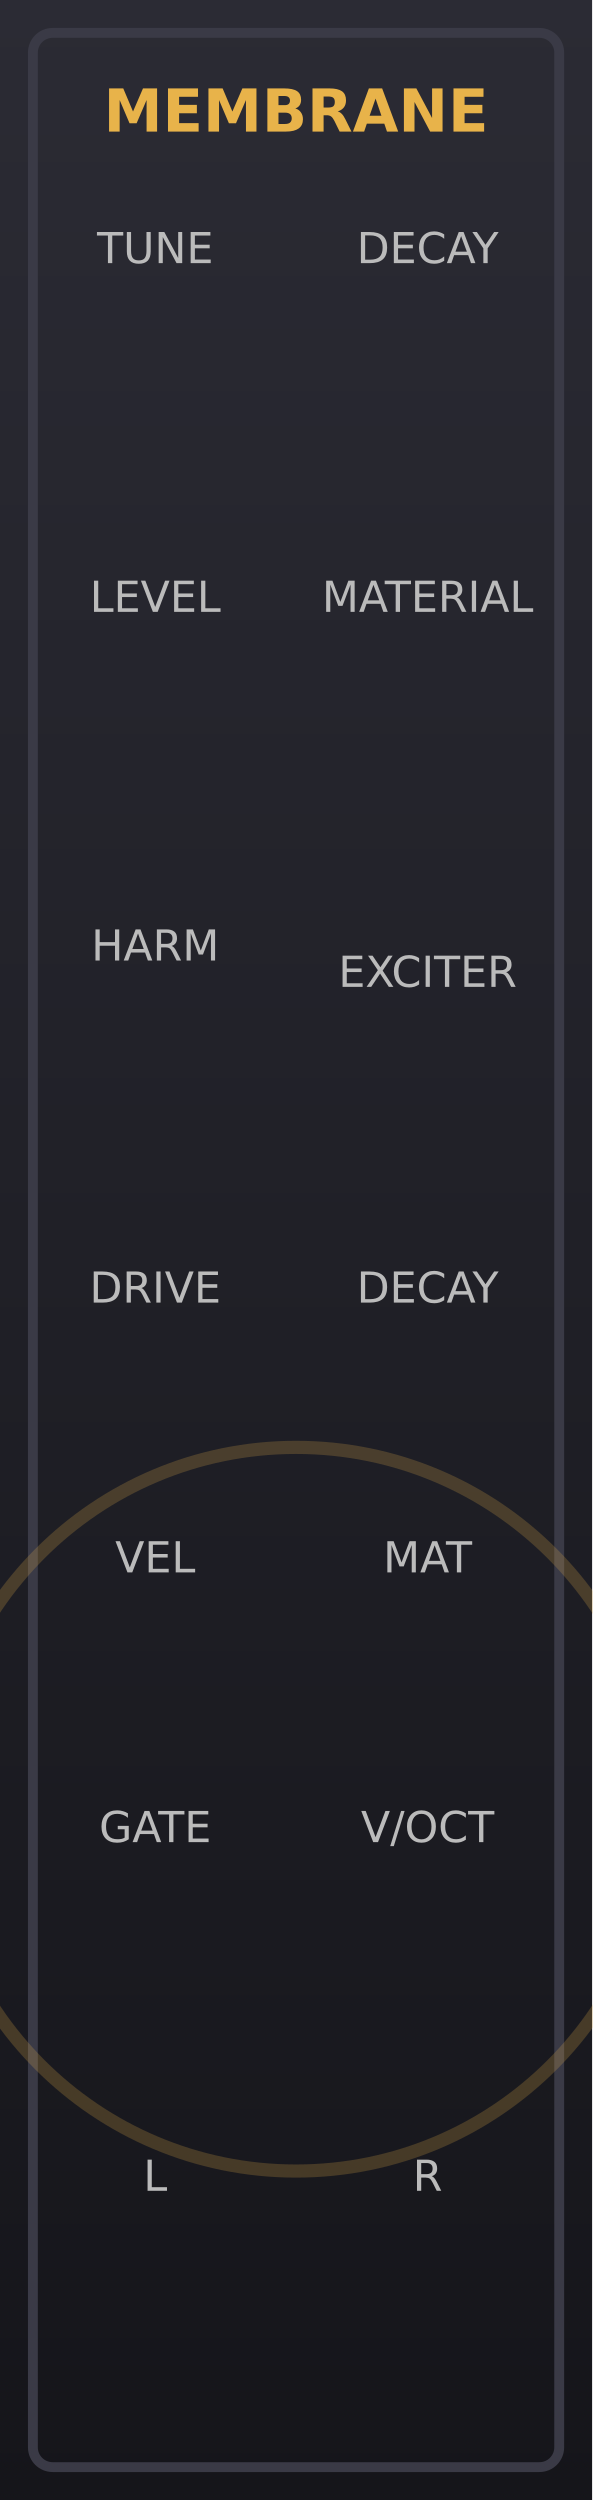
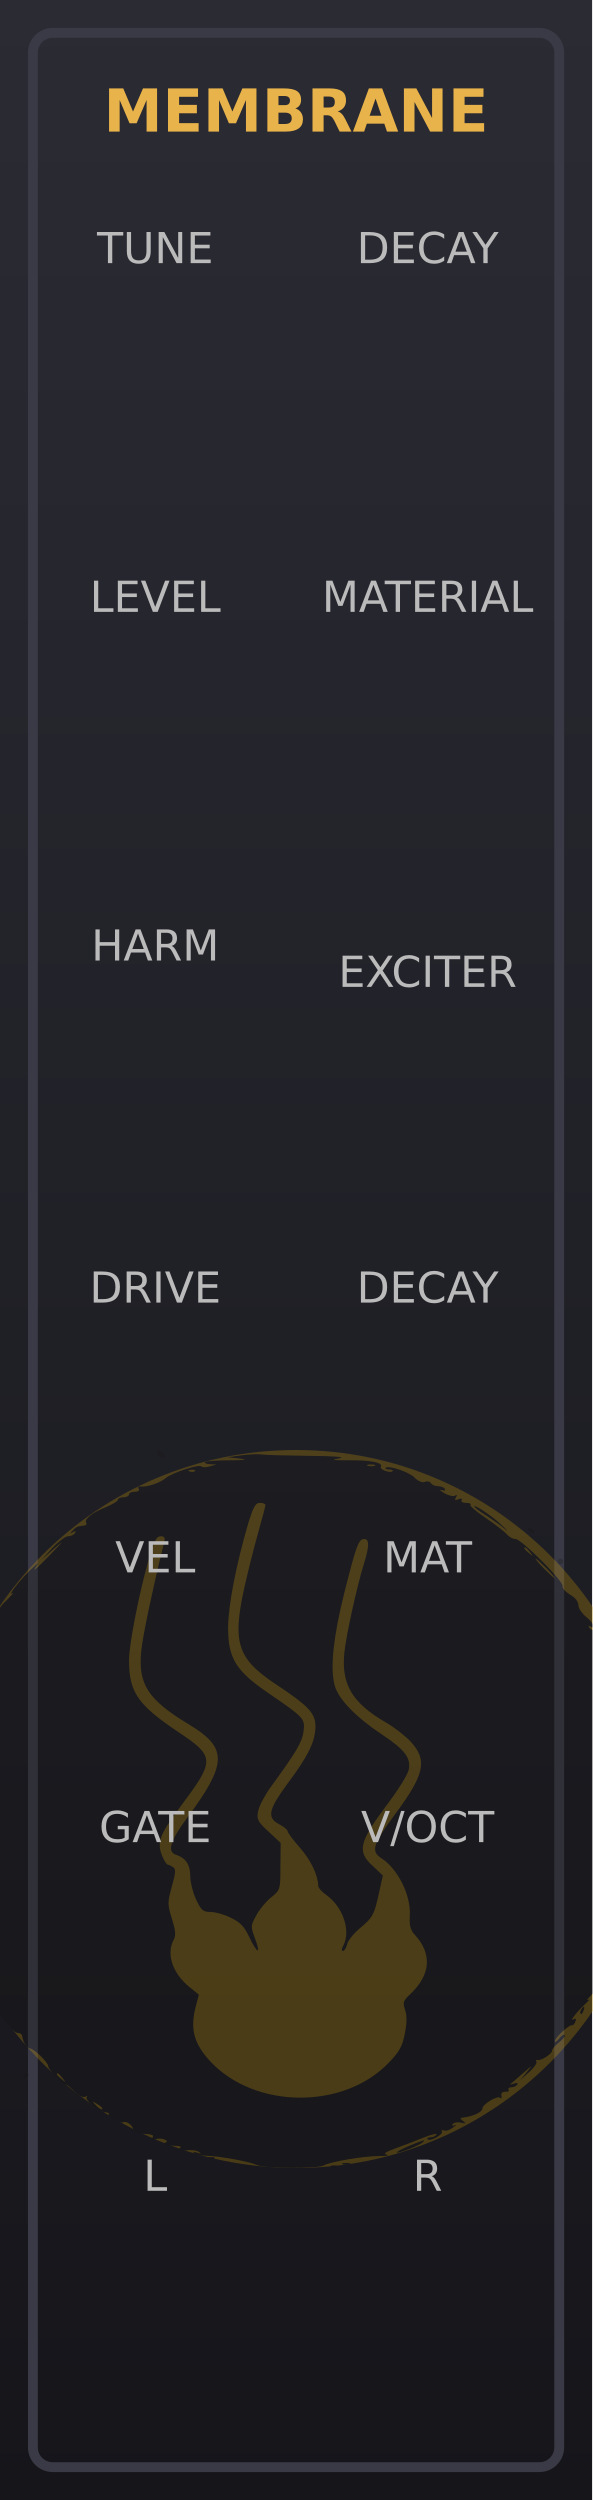
<svg xmlns="http://www.w3.org/2000/svg" width="90" height="380" viewBox="0 0 90 380">
  <defs>
    <linearGradient id="bg" x1="0" y1="0" x2="0" y2="1">
      <stop offset="0" stop-color="#2b2b34" />
      <stop offset="1" stop-color="#15151a" />
    </linearGradient>
  </defs>
  <rect x="0" y="0" width="90" height="380" fill="url(#bg)" />
  <rect x="5" y="5" width="80" height="370" rx="3" fill="none" stroke="#3a3a46" stroke-width="1.5" />
-   <circle cx="45" cy="275" r="55" fill="none" stroke="#e8b34a" stroke-opacity="0.22" stroke-width="2" />
+   <g opacity="0.28" transform="translate(-10,220.4) scale(0.423)">
+     <circle cx="130" cy="129" r="129" fill="#C99700" />
+     <g transform="translate(0,258) scale(0.1,-0.1)" fill="#141414" stroke="none">
+       <path d="M802 2569 c2 -7 10 -15 17 -17 8 -3 12 1 9 9 -2 7 -10 15 -17 17 -8 3 -12 -1 -9 -9z" />
+       <path d="M1105 2561 l-50 -7 45 -5 c30 -4 18 -6 -37 -6 -46 0 -86 -3 -90 -6 -3 -4 5 -7 18 -8 l24 -1 -25 -7 c-14 -4 -27 -4 -30 0 -7 9 -106 -23 -128 -42 -20 -17 -69 -34 -91 -30 -7 1 -10 -2 -6 -8 3 -7 -2 -11 -14 -11 -12 0 -21 -4 -21 -10 0 -5 -9 -10 -20 -10 -11 0 -20 -4 -20 -9 0 -5 -19 -16 -42 -26 -49 -19 -80 -44 -72 -56 3 -5 0 -10 -5 -10 -6 -1 -15 -2 -21 -3 -5 0 -15 -7 -22 -15 -11 -12 -11 -13 1 -6 9 5 12 4 7 -3 -4 -7 -15 -12 -25 -12 -9 0 -35 -19 -56 -42 l-40 -43 45 40 c40 35 39 33 -10 -18 -54 -56 -75 -74 -49 -39 7 9 -1 4 -19 -13 -40 -37 -91 -102 -71 -90 8 5 -1 -5 -18 -22 -29 -27 -37 -42 -35 -63 0 -3 -8 -17 -19 -30 l-20 -25 11 25 c11 24 10 24 -5 5 -8 -11 -13 -25 -11 -31 3 -7 -2 -15 -10 -18 -8 -3 -14 -12 -14 -21 0 -8 -4 -15 -10 -15 -5 0 -10 -12 -10 -27 0 -22 -2 -25 -10 -13 -8 12 -10 10 -11 -10 -1 -14 -2 -31 -2 -37 1 -7 -3 -11 -7 -8 -4 3 -11 -2 -14 -11 -9 -24 -7 -31 4 -14 5 8 10 11 10 5 0 -5 -4 -16 -9 -24 -7 -11 -11 -10 -19 5 -6 10 -14 16 -17 12 -4 -4 0 -14 8 -22 9 -9 13 -25 10 -37 -5 -16 -8 -18 -15 -7 -7 9 -8 8 -4 -6 4 -10 1 -26 -6 -34 -11 -13 -11 -14 1 -7 11 6 13 4 7 -11 -4 -10 -10 -35 -14 -54 -5 -33 -6 -34 -13 -10 -6 23 -7 23 -8 3 -1 -12 3 -24 9 -28 5 -3 6 -13 3 -21 -3 -9 -8 -11 -12 -6 -3 6 -6 -22 -6 -61 0 -43 -4 -71 -10 -70 -10 1 -12 -85 -5 -217 3 -61 3 -62 10 -25 7 37 7 38 9 8 0 -17 4 -39 8 -49 4 -10 2 -15 -3 -11 -5 3 -10 -3 -10 -13 0 -10 5 -18 10 -17 6 1 14 -18 17 -43 4 -25 12 -63 19 -85 7 -22 14 -57 15 -79 2 -21 7 -41 11 -45 4 -3 4 5 1 17 -9 37 4 18 30 -45 24 -58 31 -78 32 -99 1 -6 13 -24 29 -39 15 -16 21 -25 14 -21 -11 7 -11 4 -1 -12 7 -12 17 -18 23 -15 5 3 6 1 2 -5 -8 -13 55 -97 75 -97 7 0 14 -4 15 -10 2 -20 16 -45 27 -45 15 0 67 -51 67 -65 0 -12 51 -65 63 -65 3 0 18 -11 32 -26 14 -14 30 -22 38 -18 6 4 9 4 5 -1 -9 -10 45 -55 68 -55 9 0 14 -3 11 -7 -8 -7 42 -35 52 -29 11 7 36 -12 36 -26 0 -7 9 -13 20 -14 50 -3 56 -4 49 -16 -5 -8 -2 -9 9 -5 10 3 24 4 33 0 13 -5 13 -7 2 -14 -8 -6 1 -9 27 -9 31 0 37 -3 25 -11 -11 -8 -6 -9 21 -6 20 3 42 1 50 -5 11 -7 9 -8 -6 -3 -11 3 -16 3 -12 -2 5 -4 25 -8 45 -9 47 -1 160 -22 181 -33 24 -13 217 -14 240 -2 26 14 144 34 201 34 25 0 36 2 26 5 -14 3 -5 9 30 22 27 10 73 27 102 39 29 12 51 17 47 11 -3 -5 -13 -10 -22 -10 -9 0 -13 -3 -10 -7 9 -9 58 18 51 28 -3 5 1 6 8 4 8 -3 22 2 33 11 11 8 14 12 6 8 -9 -4 -12 -3 -8 4 4 5 17 8 30 5 18 -4 19 -3 7 6 -11 8 -11 11 -2 12 38 4 72 20 72 33 0 15 55 48 64 38 4 -4 6 0 4 8 -2 9 4 14 14 14 10 -1 15 2 12 7 -3 5 2 9 10 9 8 0 18 4 21 10 4 6 -1 7 -12 3 -10 -3 -16 -4 -13 -2 3 2 23 20 45 39 37 32 38 33 15 5 l-25 -30 32 29 c18 16 30 33 27 38 -3 5 -2 7 3 6 13 -4 53 22 53 33 0 6 11 20 26 31 14 11 23 23 19 26 -3 3 -12 -3 -20 -14 -8 -10 -15 -14 -15 -8 0 12 52 60 62 57 3 -1 9 4 12 13 4 10 2 13 -7 8 -17 -11 11 26 42 55 14 13 19 20 11 15 -8 -4 -3 4 13 19 27 26 37 44 16 32 -6 -4 -5 2 2 14 8 12 16 16 20 10 6 -11 20 27 25 70 4 30 14 41 14 15 1 -13 6 -8 15 15 19 43 19 49 -1 25 -15 -17 -15 -17 0 8 9 15 16 35 16 45 0 15 2 16 10 3 8 -12 10 -11 8 5 0 11 0 31 1 45 1 20 3 22 12 10 7 -11 9 -7 8 20 -2 51 0 62 9 56 5 -3 10 20 11 51 1 31 5 61 8 67 10 16 3 315 -8 374 -6 30 -8 66 -5 80 5 20 4 23 -4 12 -8 -12 -10 -9 -11 15 -1 17 -1 39 0 50 1 15 0 17 -7 7 -7 -11 -11 -8 -16 11 -3 14 -9 33 -12 44 -5 15 -4 15 5 3 14 -20 14 -7 0 24 -7 14 -16 23 -22 19 -6 -3 -7 -1 -3 5 4 7 1 24 -7 39 -8 16 -26 54 -41 86 -14 32 -30 55 -35 52 -5 -3 -13 0 -17 6 -4 8 -3 9 4 5 24 -15 11 13 -15 34 -15 12 -28 31 -28 42 0 13 -12 28 -30 38 -16 10 -29 23 -27 31 4 17 -148 169 -169 169 -9 0 -23 7 -30 16 -8 9 -42 36 -76 59 -35 23 -60 45 -56 48 3 4 -4 7 -16 7 -12 0 -19 4 -16 10 4 6 -1 7 -11 3 -13 -5 -15 -3 -9 7 5 9 4 11 -3 6 -6 -4 -24 0 -39 9 -16 9 -20 14 -10 11 11 -3 15 -2 12 4 -3 6 -15 10 -25 10 -10 0 -22 5 -25 11 -4 6 -14 8 -23 4 -8 -3 -23 3 -34 14 -18 21 -95 47 -106 37 -3 -3 3 -6 13 -6 10 0 16 -3 12 -6 -8 -9 -48 6 -42 16 9 14 -36 24 -115 23 -60 0 -67 1 -35 7 26 5 -14 8 -110 9 -82 1 -159 3 -170 5 -11 2 -42 0 -70 -3z m478 -38 c-7 -2 -19 -2 -25 0 -7 3 -2 5 12 5 14 0 19 -2 13 -5z m-646 -19 c-3 -3 -12 -4 -19 -1 -8 3 -5 6 6 6 11 1 17 -2 13 -5z m253 -122 c0 -4 -9 -39 -20 -77 -11 -39 -31 -115 -44 -170 -59 -242 -45 -299 102 -397 118 -78 142 -104 142 -152 -1 -54 -25 -104 -99 -203 -70 -95 -77 -124 -31 -148 17 -9 30 -20 30 -25 0 -5 20 -32 44 -59 39 -44 66 -100 66 -138 0 -6 13 -21 29 -32 60 -43 89 -129 61 -182 -6 -11 -7 -19 -1 -19 5 0 12 11 15 25 3 13 26 41 51 61 40 34 46 45 61 112 l16 73 -37 35 c-56 51 -48 85 48 214 42 55 79 114 82 131 9 42 -14 72 -95 126 -94 62 -158 128 -171 177 -17 61 -5 175 35 334 43 171 51 192 71 192 19 0 19 -24 0 -86 -26 -83 -65 -261 -71 -321 -12 -115 28 -182 149 -252 30 -17 71 -49 91 -71 59 -66 48 -116 -58 -259 -80 -108 -88 -133 -49 -158 58 -37 106 -132 102 -204 -2 -38 2 -54 18 -71 63 -69 57 -143 -15 -212 -27 -25 -29 -31 -20 -58 7 -21 7 -46 -1 -86 -9 -46 -20 -65 -59 -105 -162 -168 -479 -165 -639 5 -59 64 -74 115 -54 195 l12 46 -36 29 c-59 49 -82 118 -54 169 8 15 6 34 -7 75 -16 52 -16 58 0 116 14 50 15 63 4 69 -7 5 -16 9 -19 9 -3 0 -11 11 -17 25 -24 53 -15 79 63 184 125 167 125 179 -10 269 -144 97 -175 142 -175 257 0 56 37 245 72 366 18 62 27 79 41 79 16 0 18 -5 12 -27 -37 -148 -76 -331 -81 -385 -12 -119 24 -175 168 -262 144 -86 143 -141 -4 -339 -61 -83 -72 -121 -38 -132 34 -11 50 -35 50 -76 0 -21 9 -59 21 -84 18 -39 25 -45 52 -45 17 0 50 -9 73 -21 34 -16 48 -31 66 -69 29 -61 43 -65 21 -6 -16 43 -16 47 3 81 10 21 34 50 53 66 35 28 35 29 35 113 l1 84 -44 41 c-39 36 -43 44 -37 73 3 18 24 58 46 88 91 125 112 160 117 198 6 47 3 50 -127 139 -117 80 -144 125 -144 236 1 81 29 226 74 379 17 54 25 68 40 68 11 0 20 -3 20 -8z m951 -169 c13 -16 12 -17 -3 -4 -17 13 -22 21 -14 21 2 0 10 -8 17 -17z m59 -58 c19 -19 32 -35 29 -35 -3 0 -20 16 -39 35 -19 19 -32 35 -29 35 3 0 20 -16 39 -35z m200 -275 c11 -22 18 -40 15 -40 -2 0 -14 18 -25 40 -11 22 -18 40 -15 40 2 0 14 -18 25 -40z m-1939 -1557 c13 -16 12 -17 -3 -4 -17 13 -22 21 -14 21 2 0 10 -8 17 -17z m143 -112 c-2 -3 -12 3 -22 13 -16 17 -16 18 5 5 12 -7 20 -15 17 -18z" />
+       <path d="M1940 2377 c0 -2 19 -17 43 -32 23 -15 54 -37 68 -49 14 -11 9 -5 -12 14 -34 33 -99 76 -99 67z" />
+       <path d="M2135 2290 c3 -5 11 -10 16 -10 6 0 7 5 4 10 -3 6 -11 10 -16 10 -6 0 -7 -4 -4 -10z" />
+       <path d="M2240 2180 c0 -5 5 -10 10 -10 6 0 10 5 10 10 0 6 -4 10 -10 10 -5 0 -10 -4 -10 -10z" />
+       <path d="M10 1770 c0 -5 5 -10 10 -10 6 0 10 5 10 10 0 6 -4 10 -10 10 -5 0 -10 -4 -10 -10z" />
+       <path d="M41 1604 c0 -11 3 -14 6 -6 3 7 2 16 -1 19 -3 4 -6 -2 -5 -13z" />
+       <path d="M2542 1485 c0 -16 2 -22 5 -12 2 9 2 23 0 30 -3 6 -5 -1 -5 -18z" />
+       <path d="M13 1445 c0 -22 2 -30 4 -17 2 12 2 30 0 40 -3 9 -5 -1 -4 -23z" />
+       <path d="M2552 1415 c0 -16 2 -22 5 -12 2 9 2 23 0 30 -3 6 -5 -1 -5 -18z" />
+       <path d="M2552 1360 c0 -14 2 -19 5 -12 2 6 2 18 0 25 -3 6 -5 1 -5 -13z" />
+       <path d="M2552 1250 c0 -14 2 -19 5 -12 2 6 2 18 0 25 -3 6 -5 1 -5 -13z" />
+       <path d="M2541 1094 c0 -11 3 -14 6 -6 3 7 2 16 -1 19 -3 4 -6 -2 -5 -13z" />
+       <path d="M32 1015 c0 -16 2 -22 5 -12 2 9 2 23 0 30 -3 6 -5 -1 -5 -18z" />
+       <path d="M2580 1020 c0 -5 5 -10 10 -10 6 0 10 5 10 10 0 6 -4 10 -10 10 -5 0 -10 -4 -10 -10z" />
+       <path d="M48 929 c2 -16 7 -31 11 -34 4 -2 5 9 3 26 -2 16 -7 31 -11 34 -4 2 -5 -9 -3 -26z" />
+       <path d="M110 761 c0 -6 4 -13 10 -16 6 -3 7 1 4 9 -7 18 -14 21 -14 7z" />
+       <path d="M2325 569 c-4 -6 -5 -12 -2 -15 2 -3 7 2 10 11 7 17 1 20 -8 4z" />
+       <path d="M160 490 c0 -5 5 -10 10 -10 6 0 10 5 10 10 0 6 -4 10 -10 10 -5 0 -10 -4 -10 -10z" />
+       <path d="M320 329 c0 -5 5 -7 10 -4 6 3 10 8 10 11 0 2 -4 4 -10 4 -5 0 -10 -5 -10 -11z" />
+       <path d="M1713 82 c-23 -9 -45 -21 -50 -25 -10 -11 79 23 92 35 12 11 7 10 -42 -10z" />
+       <path d="M988 33 c7 -3 16 -2 19 1 4 3 -2 6 -13 5 -11 0 -14 -3 -6 -6z" />
+       <path d="M1468 13 c6 -2 18 -2 25 0 6 3 1 5 -13 5 -14 0 -19 -2 -12 -5z" />
+       <path d="M1118 3 c6 -2 18 -2 25 0 6 3 1 5 -13 5 -14 0 -19 -2 -12 -5z" />
+       <path d="M1428 3 c7 -3 16 -2 19 1 4 3 -2 6 -13 5 -11 0 -14 -3 -6 -6z" />
+     </g>
+   </g>
  <text x="45" y="20" text-anchor="middle" font-family="DejaVu Sans" font-weight="bold" font-size="9" fill="#e8b34a">MEMBRANE</text>
  <text x="23.6" y="40" text-anchor="middle" font-family="DejaVu Sans" font-size="6.5" fill="#bbbbbb">TUNE</text>
  <text x="65" y="40" text-anchor="middle" font-family="DejaVu Sans" font-size="6.5" fill="#bbbbbb">DECAY</text>
  <text x="23.6" y="93" text-anchor="middle" font-family="DejaVu Sans" font-size="6.5" fill="#bbbbbb">LEVEL</text>
  <text x="65" y="93" text-anchor="middle" font-family="DejaVu Sans" font-size="6.5" fill="#bbbbbb">MATERIAL</text>
  <text x="23.6" y="146" text-anchor="middle" font-family="DejaVu Sans" font-size="6.5" fill="#bbbbbb">HARM</text>
  <text x="65" y="150" text-anchor="middle" font-family="DejaVu Sans" font-size="6.5" fill="#bbbbbb">EXCITER</text>
  <text x="23.6" y="198" text-anchor="middle" font-family="DejaVu Sans" font-size="6.5" fill="#bbbbbb">DRIVE</text>
  <text x="65" y="198" text-anchor="middle" font-family="DejaVu Sans" font-size="6.5" fill="#bbbbbb">DECAY</text>
  <text x="23.6" y="239" text-anchor="middle" font-family="DejaVu Sans" font-size="6.5" fill="#bbbbbb">VEL</text>
  <text x="65" y="239" text-anchor="middle" font-family="DejaVu Sans" font-size="6.5" fill="#bbbbbb">MAT</text>
  <text x="23.6" y="280" text-anchor="middle" font-family="DejaVu Sans" font-size="6.5" fill="#bbbbbb">GATE</text>
  <text x="65" y="280" text-anchor="middle" font-family="DejaVu Sans" font-size="6.5" fill="#bbbbbb">V/OCT</text>
  <text x="23.6" y="333" text-anchor="middle" font-family="DejaVu Sans" font-size="6.5" fill="#bbbbbb">L</text>
  <text x="65" y="333" text-anchor="middle" font-family="DejaVu Sans" font-size="6.5" fill="#bbbbbb">R</text>
</svg>
